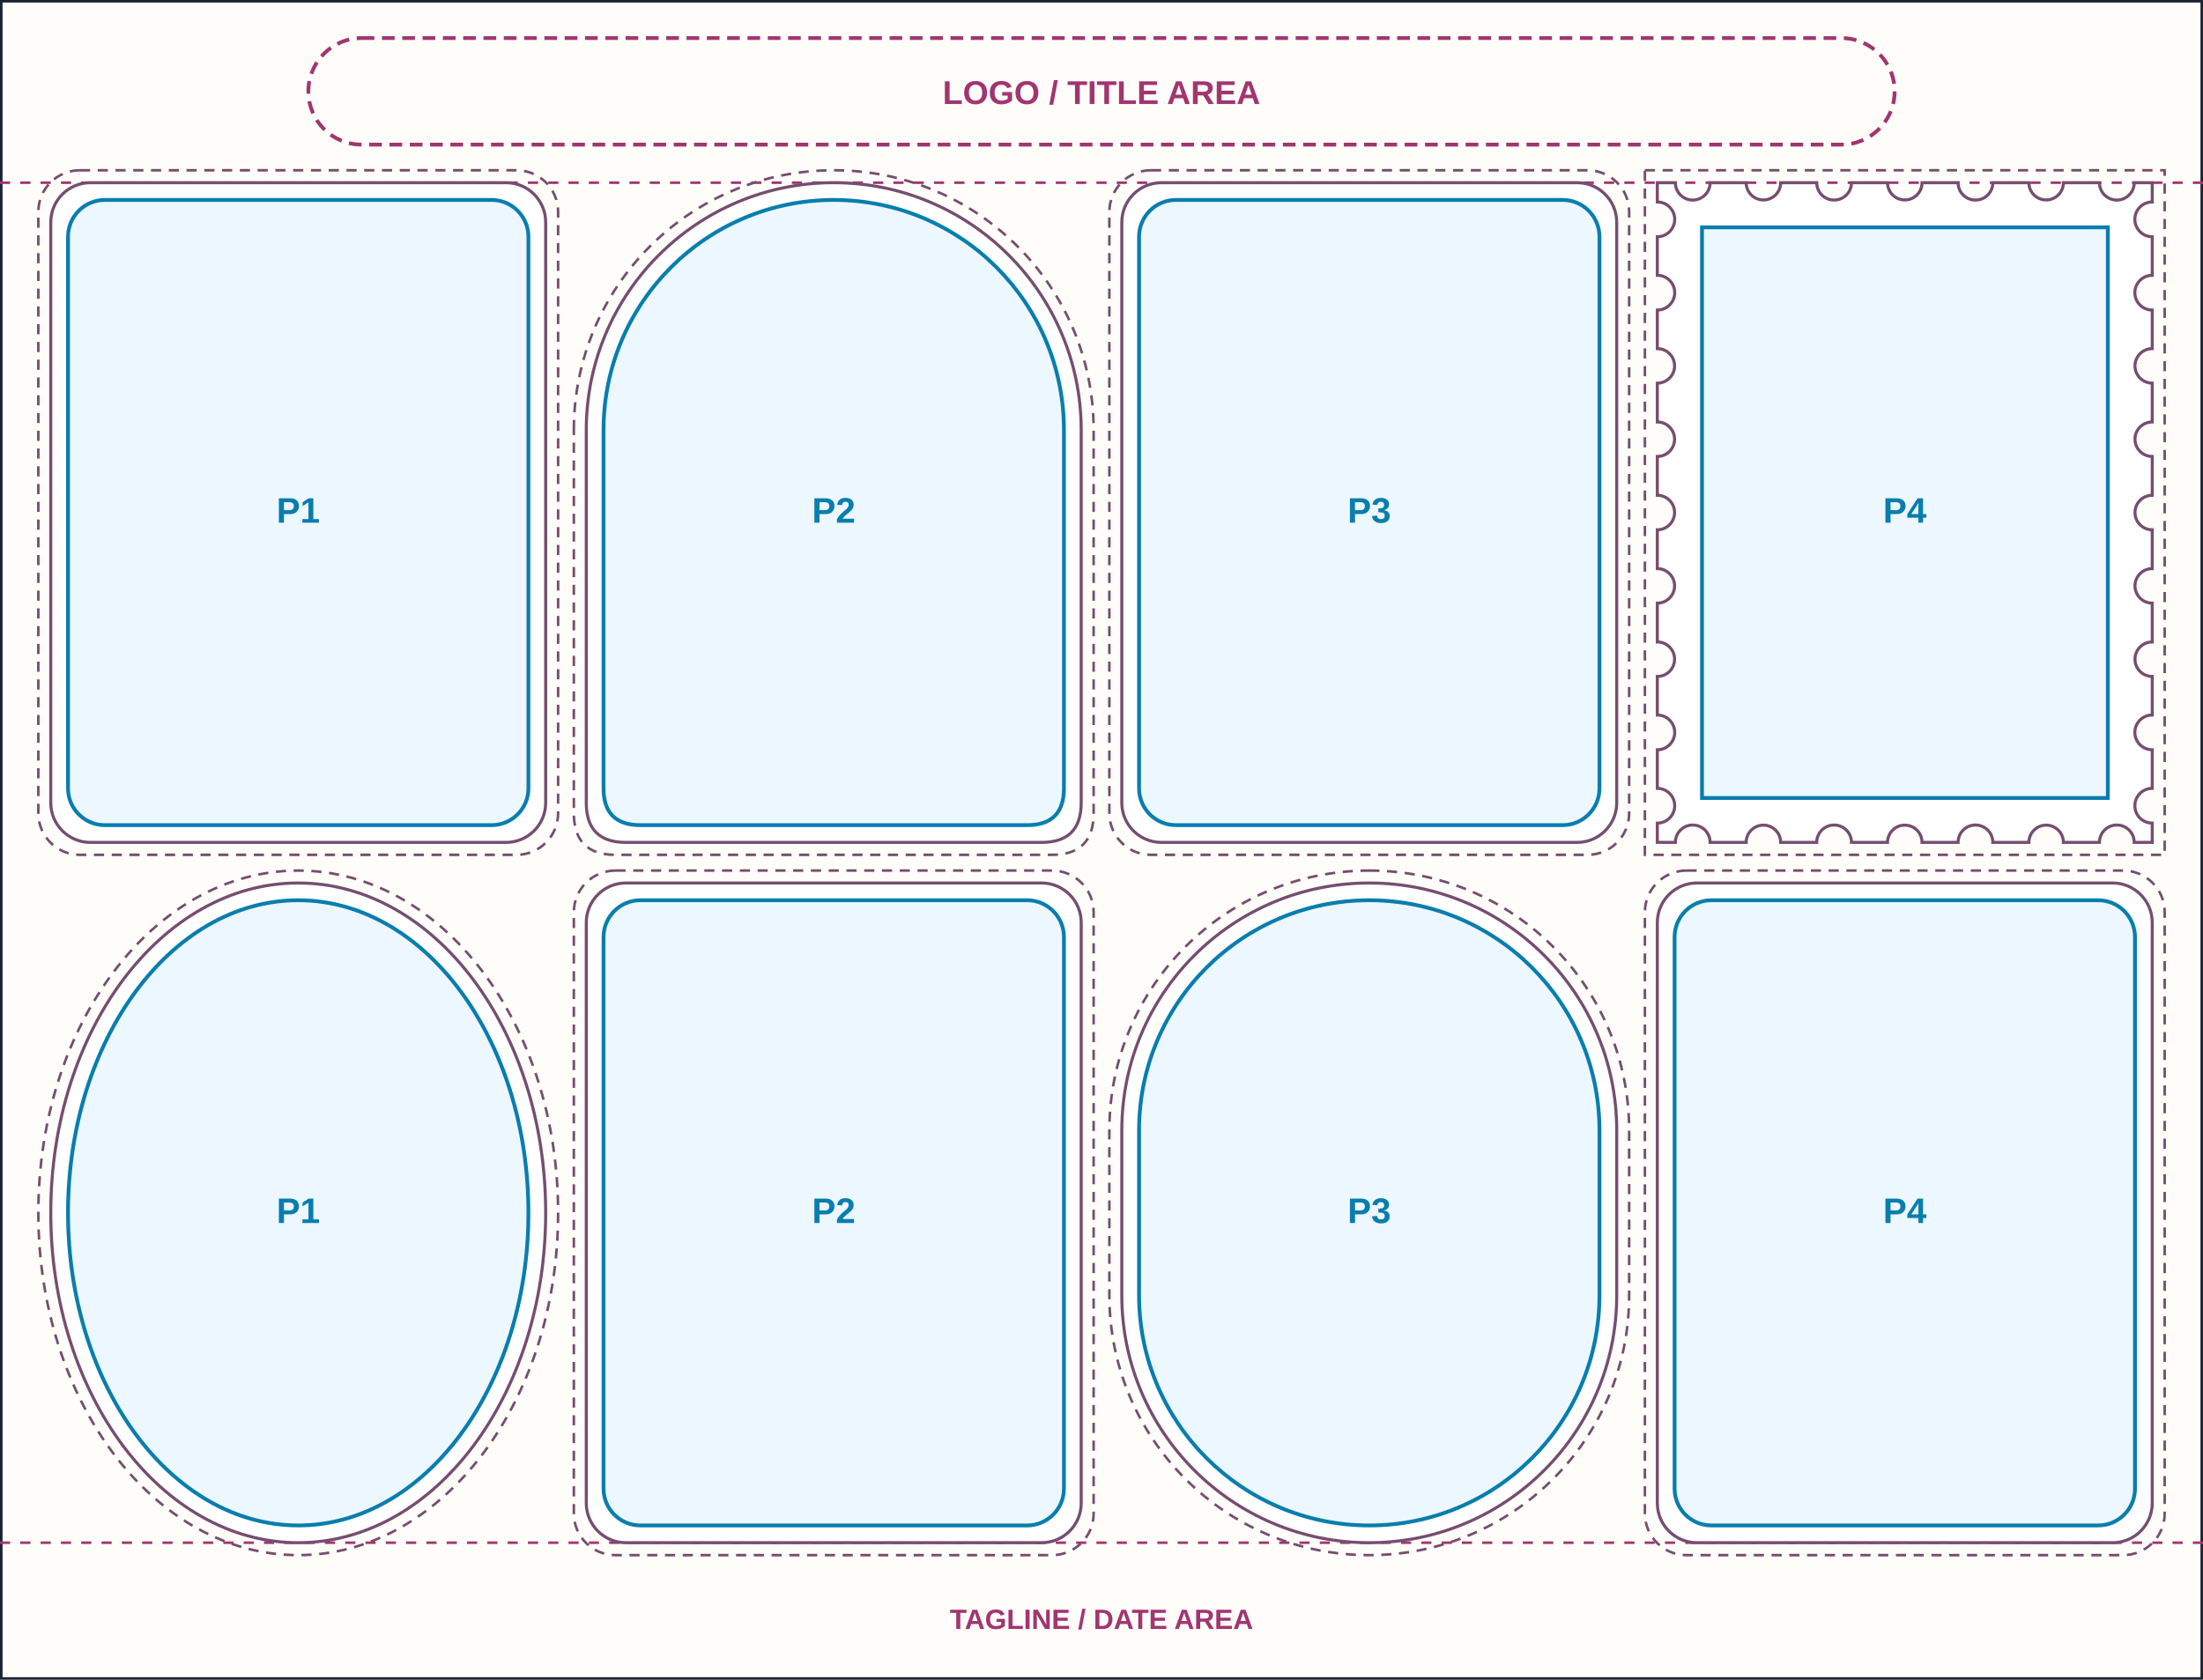
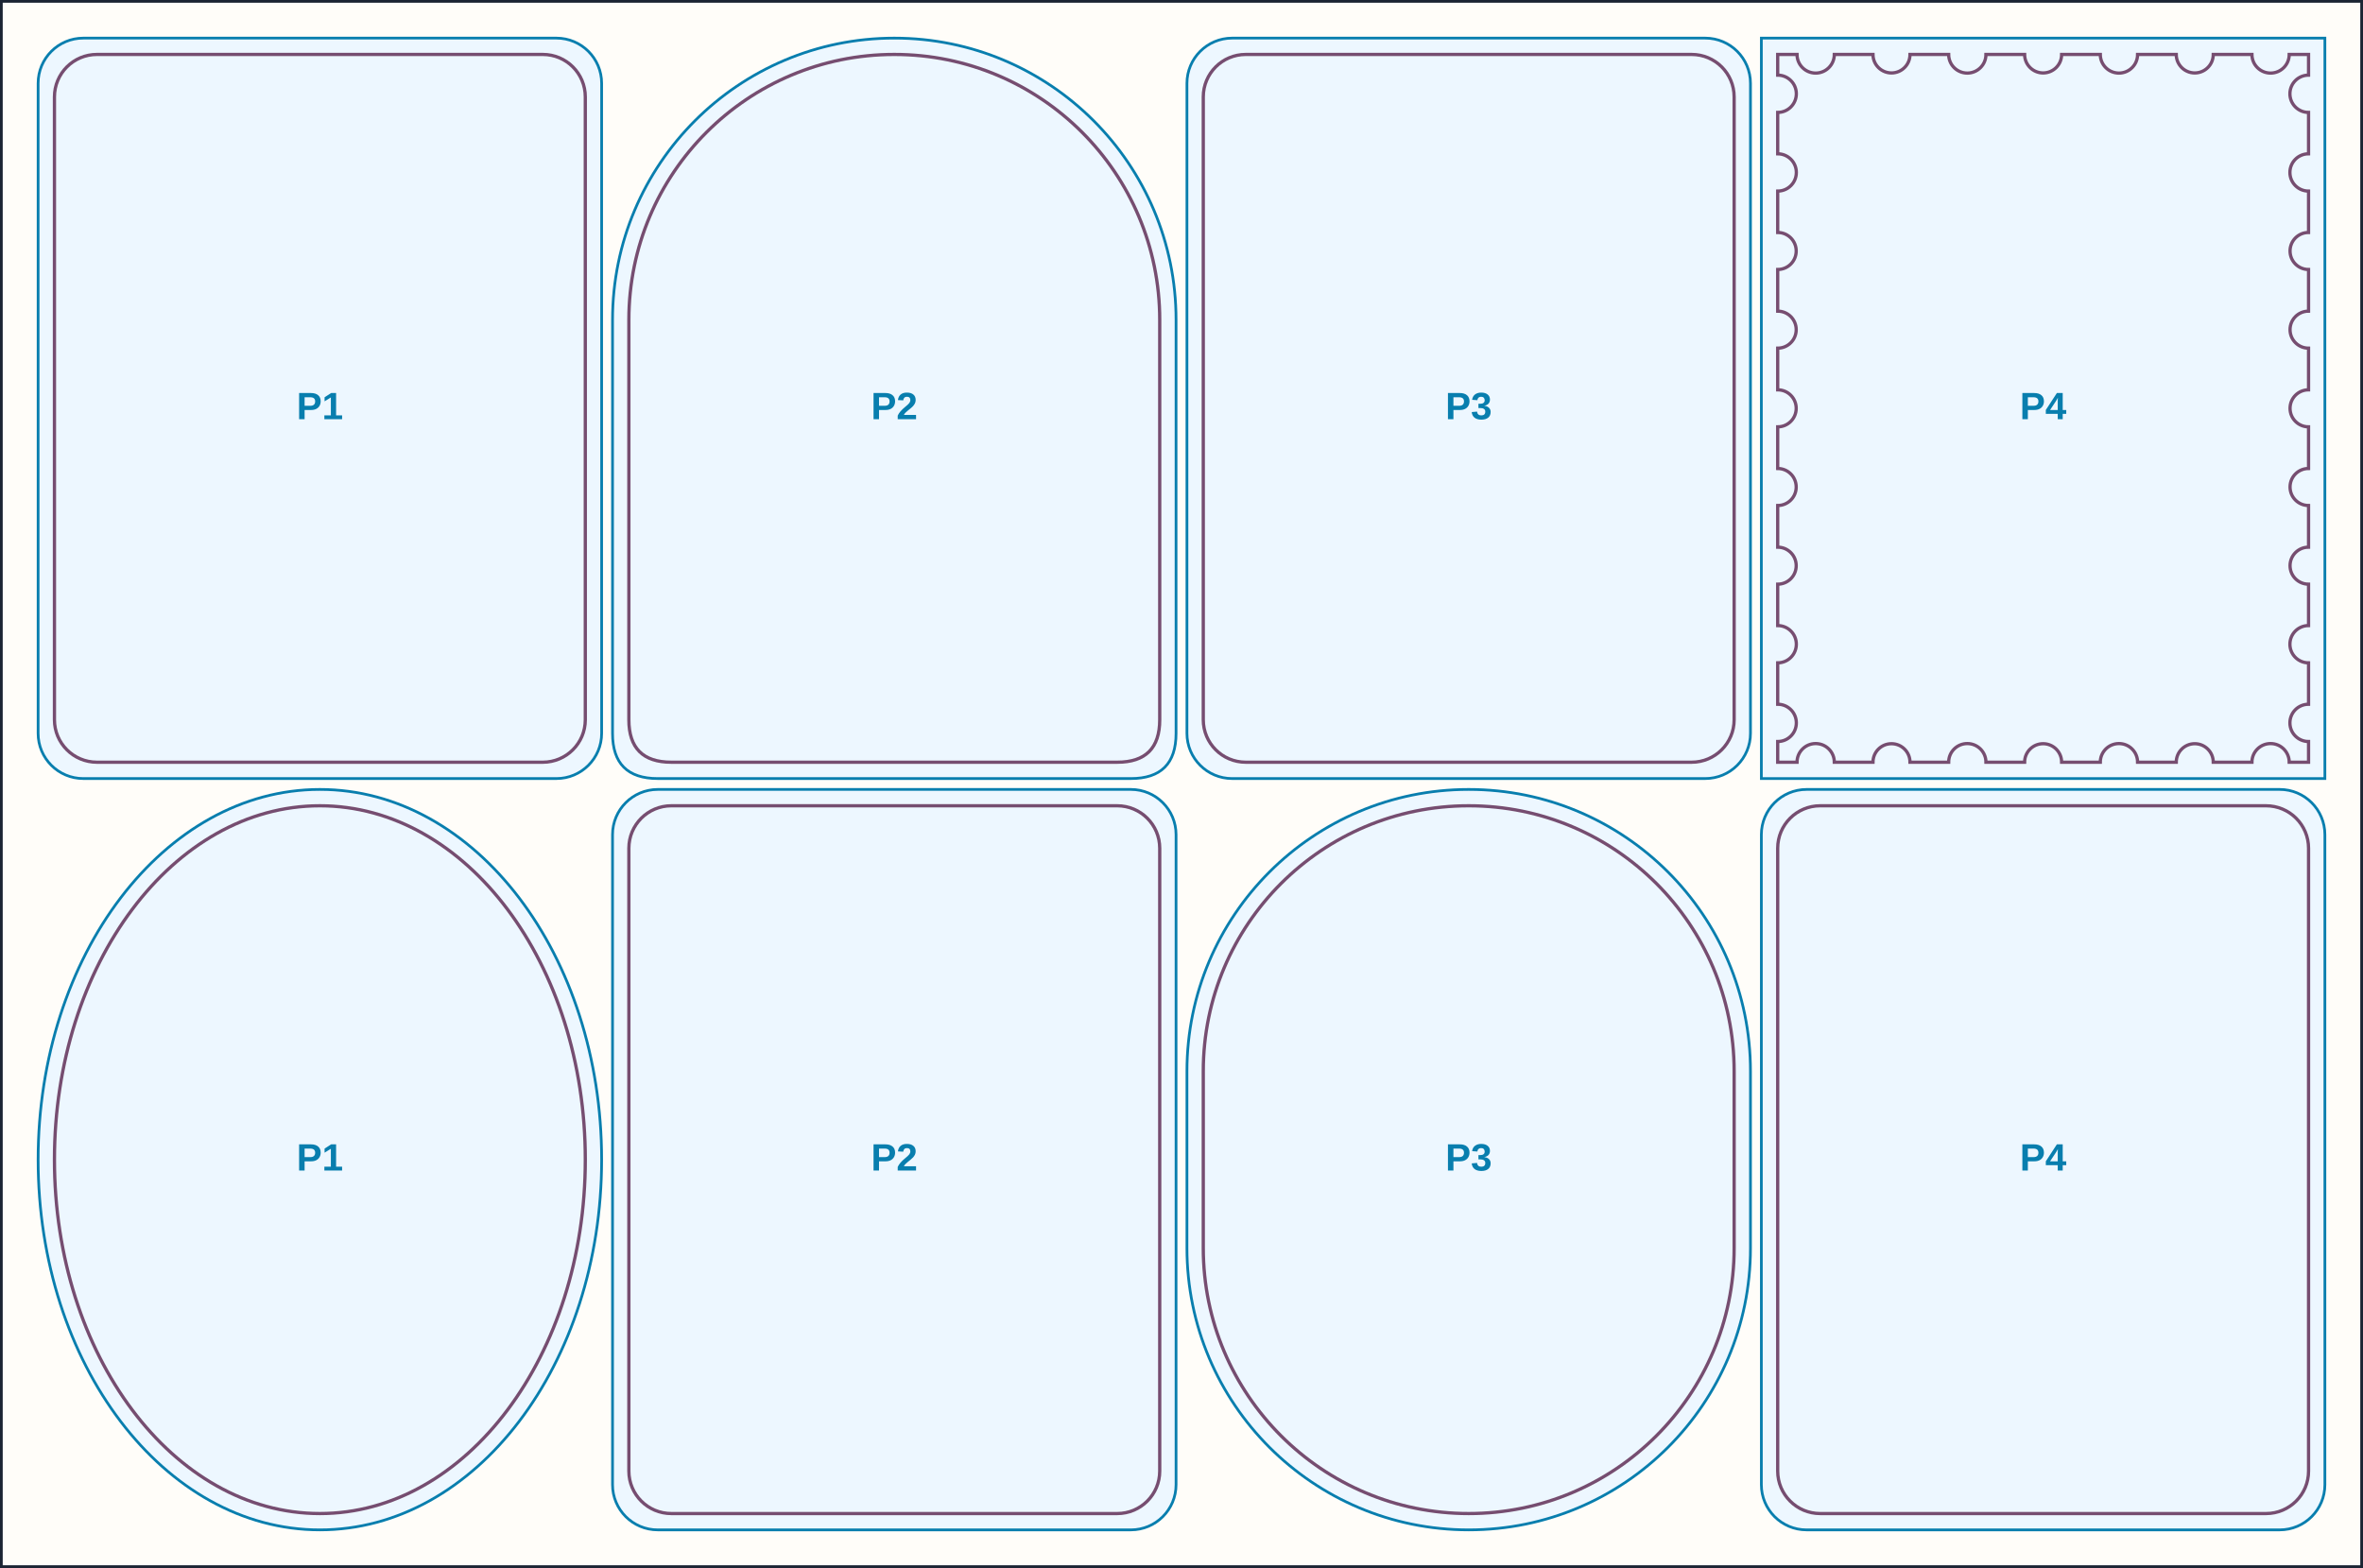
- <svg xmlns="http://www.w3.org/2000/svg" width="868" height="662" viewBox="0 0 868 662" role="img" aria-labelledby="title desc">
-   <rect width="868" height="662" fill="#fffdf9" />
-   <rect x=".5" y=".5" width="867" height="661" fill="none" stroke="#1b2433" />
-   <rect x="121.5" y="15" width="625" height="42" rx="21" fill="none" stroke="#a23570" stroke-width="1.5" stroke-dasharray="5 3" />
-   <text x="434" y="41" text-anchor="middle" font-family="Arial,sans-serif" font-size="13" font-weight="700" fill="#a23570">LOGO / TITLE AREA</text>
-   <line x1="0" y1="72" x2="868" y2="72" stroke="#a23570" stroke-width="1" stroke-dasharray="4 4" />
-   <line x1="0" y1="608" x2="868" y2="608" stroke="#a23570" stroke-width="1" stroke-dasharray="4 4" />
-   <text x="434" y="642" text-anchor="middle" font-family="Arial,sans-serif" font-size="11" font-weight="700" fill="#a23570">TAGLINE / DATE AREA</text>
-   <g data-photo="1" data-shape="rect" data-x="20" data-y="72" data-width="195" data-height="260" data-window-inset="6.8">
-     <rect x="15.1" y="67.1" width="204.8" height="269.8" rx="16.4" fill="none" stroke="#764d70" stroke-width="1" stroke-dasharray="4 3" />
-     <rect x="20" y="72" width="195" height="260" rx="15.6" fill="#fff" stroke="#764d70" stroke-width="1.2" />
-     <rect x="26.8" y="78.8" width="181.4" height="246.4" rx="14.5" fill="#edf7ff" stroke="#087eae" stroke-width="1.5" />
-     <text x="117.5" y="206" text-anchor="middle" font-family="Arial,sans-serif" font-size="14" font-weight="700" fill="#087eae">P1</text>
+ <svg xmlns="http://www.w3.org/2000/svg" width="868" height="576" viewBox="0 0 868 576" role="img" aria-labelledby="title desc">
+   <rect width="868" height="576" fill="#fffdf9" />
+   <rect x=".5" y=".5" width="867" height="575" fill="none" stroke="#1b2433" />
+   <g data-photo="1" data-shape="rect" data-x="20" data-y="20" data-width="195" data-height="260" data-bleed="6">
+     <rect x="14" y="14" width="207" height="272" rx="16.6" fill="#edf7ff" stroke="#087eae" stroke-width="1" />
+     <rect x="20" y="20" width="195" height="260" rx="15.6" fill="none" stroke="#764d70" stroke-width="1.2" />
+     <text x="117.5" y="154" text-anchor="middle" font-family="Arial,sans-serif" font-size="14" font-weight="700" fill="#087eae">P1</text>
  </g>
-   <g data-photo="1" data-shape="oval" data-x="20" data-y="348" data-width="195" data-height="260" data-window-inset="6.8">
-     <ellipse cx="117.5" cy="478" rx="102.4" ry="134.9" fill="none" stroke="#764d70" stroke-width="1" stroke-dasharray="4 3" />
-     <ellipse cx="117.5" cy="478" rx="97.5" ry="130" fill="#fff" stroke="#764d70" stroke-width="1.2" />
-     <ellipse cx="117.5" cy="478" rx="90.7" ry="123.2" fill="#edf7ff" stroke="#087eae" stroke-width="1.5" />
-     <text x="117.5" y="482" text-anchor="middle" font-family="Arial,sans-serif" font-size="14" font-weight="700" fill="#087eae">P1</text>
+   <g data-photo="1" data-shape="oval" data-x="20" data-y="296" data-width="195" data-height="260" data-bleed="6">
+     <ellipse cx="117.5" cy="426" rx="103.5" ry="136" fill="#edf7ff" stroke="#087eae" stroke-width="1" />
+     <ellipse cx="117.5" cy="426" rx="97.5" ry="130" fill="none" stroke="#764d70" stroke-width="1.2" />
+     <text x="117.5" y="430" text-anchor="middle" font-family="Arial,sans-serif" font-size="14" font-weight="700" fill="#087eae">P1</text>
  </g>
-   <g data-photo="2" data-shape="rect" data-x="231" data-y="348" data-width="195" data-height="260" data-window-inset="6.8">
-     <rect x="226.1" y="343.1" width="204.8" height="269.8" rx="16.4" fill="none" stroke="#764d70" stroke-width="1" stroke-dasharray="4 3" />
-     <rect x="231" y="348" width="195" height="260" rx="15.6" fill="#fff" stroke="#764d70" stroke-width="1.2" />
-     <rect x="237.8" y="354.8" width="181.4" height="246.4" rx="14.5" fill="#edf7ff" stroke="#087eae" stroke-width="1.5" />
-     <text x="328.5" y="482" text-anchor="middle" font-family="Arial,sans-serif" font-size="14" font-weight="700" fill="#087eae">P2</text>
+   <g data-photo="2" data-shape="rect" data-x="231" data-y="296" data-width="195" data-height="260" data-bleed="6">
+     <rect x="225" y="290" width="207" height="272" rx="16.6" fill="#edf7ff" stroke="#087eae" stroke-width="1" />
+     <rect x="231" y="296" width="195" height="260" rx="15.6" fill="none" stroke="#764d70" stroke-width="1.2" />
+     <text x="328.5" y="430" text-anchor="middle" font-family="Arial,sans-serif" font-size="14" font-weight="700" fill="#087eae">P2</text>
  </g>
-   <g data-photo="2" data-shape="arch" data-x="231" data-y="72" data-width="195" data-height="260" data-window-inset="6.8">
-     <path d="M226.1 169.5A102.4 102.4 0 0 1 430.9 169.5V320.5Q430.9 336.9 414.5 336.9H242.5Q226.1 336.9 226.1 320.5Z" fill="none" stroke="#764d70" stroke-width="1" stroke-dasharray="4 3" />
-     <path d="M231 169.5A97.5 97.5 0 0 1 426 169.5V316.4Q426 332 410.4 332H246.6Q231 332 231 316.4Z" fill="#fff" stroke="#764d70" stroke-width="1.2" />
-     <path d="M237.8 169.5A90.7 90.7 0 0 1 419.2 169.5V310.7Q419.2 325.2 404.7 325.2H252.3Q237.8 325.2 237.8 310.7Z" fill="#edf7ff" stroke="#087eae" stroke-width="1.5" />
-     <text x="328.5" y="206" text-anchor="middle" font-family="Arial,sans-serif" font-size="14" font-weight="700" fill="#087eae">P2</text>
+   <g data-photo="2" data-shape="arch" data-x="231" data-y="20" data-width="195" data-height="260" data-bleed="6">
+     <path d="M225 117.5A103.5 103.5 0 0 1 432 117.5V269.4Q432 286 415.4 286H241.6Q225 286 225 269.4Z" fill="#edf7ff" stroke="#087eae" stroke-width="1" />
+     <path d="M231 117.5A97.5 97.5 0 0 1 426 117.5V264.4Q426 280 410.4 280H246.6Q231 280 231 264.4Z" fill="none" stroke="#764d70" stroke-width="1.2" />
+     <text x="328.5" y="154" text-anchor="middle" font-family="Arial,sans-serif" font-size="14" font-weight="700" fill="#087eae">P2</text>
  </g>
-   <g data-photo="3" data-shape="rect" data-x="442" data-y="72" data-width="195" data-height="260" data-window-inset="6.8">
-     <rect x="437.1" y="67.1" width="204.8" height="269.8" rx="16.4" fill="none" stroke="#764d70" stroke-width="1" stroke-dasharray="4 3" />
-     <rect x="442" y="72" width="195" height="260" rx="15.6" fill="#fff" stroke="#764d70" stroke-width="1.2" />
-     <rect x="448.8" y="78.8" width="181.4" height="246.4" rx="14.5" fill="#edf7ff" stroke="#087eae" stroke-width="1.5" />
-     <text x="539.5" y="206" text-anchor="middle" font-family="Arial,sans-serif" font-size="14" font-weight="700" fill="#087eae">P3</text>
+   <g data-photo="3" data-shape="rect" data-x="442" data-y="20" data-width="195" data-height="260" data-bleed="6">
+     <rect x="436" y="14" width="207" height="272" rx="16.6" fill="#edf7ff" stroke="#087eae" stroke-width="1" />
+     <rect x="442" y="20" width="195" height="260" rx="15.6" fill="none" stroke="#764d70" stroke-width="1.2" />
+     <text x="539.5" y="154" text-anchor="middle" font-family="Arial,sans-serif" font-size="14" font-weight="700" fill="#087eae">P3</text>
  </g>
-   <g data-photo="3" data-shape="pill" data-x="442" data-y="348" data-width="195" data-height="260" data-window-inset="6.8">
-     <rect x="437.1" y="343.1" width="204.8" height="269.8" rx="102.4" fill="none" stroke="#764d70" stroke-width="1" stroke-dasharray="4 3" />
-     <rect x="442" y="348" width="195" height="260" rx="97.5" fill="#fff" stroke="#764d70" stroke-width="1.2" />
-     <rect x="448.8" y="354.8" width="181.4" height="246.4" rx="90.7" fill="#edf7ff" stroke="#087eae" stroke-width="1.5" />
-     <text x="539.5" y="482" text-anchor="middle" font-family="Arial,sans-serif" font-size="14" font-weight="700" fill="#087eae">P3</text>
+   <g data-photo="3" data-shape="pill" data-x="442" data-y="296" data-width="195" data-height="260" data-bleed="6">
+     <rect x="436" y="290" width="207" height="272" rx="103.5" fill="#edf7ff" stroke="#087eae" stroke-width="1" />
+     <rect x="442" y="296" width="195" height="260" rx="97.5" fill="none" stroke="#764d70" stroke-width="1.2" />
+     <text x="539.5" y="430" text-anchor="middle" font-family="Arial,sans-serif" font-size="14" font-weight="700" fill="#087eae">P3</text>
  </g>
-   <g data-photo="4" data-shape="rect" data-x="653" data-y="348" data-width="195" data-height="260" data-window-inset="6.8">
-     <rect x="648.1" y="343.1" width="204.8" height="269.8" rx="16.4" fill="none" stroke="#764d70" stroke-width="1" stroke-dasharray="4 3" />
-     <rect x="653" y="348" width="195" height="260" rx="15.6" fill="#fff" stroke="#764d70" stroke-width="1.2" />
-     <rect x="659.8" y="354.8" width="181.4" height="246.4" rx="14.5" fill="#edf7ff" stroke="#087eae" stroke-width="1.5" />
-     <text x="750.5" y="482" text-anchor="middle" font-family="Arial,sans-serif" font-size="14" font-weight="700" fill="#087eae">P4</text>
+   <g data-photo="4" data-shape="rect" data-x="653" data-y="296" data-width="195" data-height="260" data-bleed="6">
+     <rect x="647" y="290" width="207" height="272" rx="16.6" fill="#edf7ff" stroke="#087eae" stroke-width="1" />
+     <rect x="653" y="296" width="195" height="260" rx="15.6" fill="none" stroke="#764d70" stroke-width="1.2" />
+     <text x="750.5" y="430" text-anchor="middle" font-family="Arial,sans-serif" font-size="14" font-weight="700" fill="#087eae">P4</text>
  </g>
-   <g data-photo="4" data-shape="stamp" data-x="653" data-y="72" data-width="195" data-height="260" data-window-inset="17.6">
-     <rect x="648.1" y="67.1" width="204.8" height="269.8" fill="none" stroke="#764d70" stroke-width="1" stroke-dasharray="4 3" />
-     <path d="M653 72L660.1 72A6.8 6.8 0 0 0 673.8 72L688 72A6.8 6.8 0 0 0 701.6 72L715.8 72A6.8 6.8 0 0 0 729.5 72L743.7 72A6.8 6.8 0 0 0 757.3 72L771.5 72A6.8 6.8 0 0 0 785.2 72L799.4 72A6.8 6.8 0 0 0 813 72L827.2 72A6.8 6.8 0 0 0 840.9 72L848 72L848 79.6A6.8 6.8 0 0 0 848 93.3L848 108.5A6.8 6.8 0 0 0 848 122.2L848 137.4A6.8 6.8 0 0 0 848 151L848 166.3A6.8 6.8 0 0 0 848 179.9L848 195.2A6.8 6.8 0 0 0 848 208.8L848 224.1A6.8 6.8 0 0 0 848 237.7L848 253A6.8 6.8 0 0 0 848 266.6L848 281.8A6.8 6.8 0 0 0 848 295.5L848 310.7A6.8 6.8 0 0 0 848 324.4L848 332L840.9 332A6.8 6.8 0 0 0 827.2 332L813 332A6.8 6.8 0 0 0 799.4 332L785.2 332A6.8 6.8 0 0 0 771.5 332L757.3 332A6.8 6.8 0 0 0 743.7 332L729.5 332A6.8 6.8 0 0 0 715.8 332L701.6 332A6.8 6.8 0 0 0 688 332L673.8 332A6.8 6.8 0 0 0 660.1 332L653 332L653 324.4A6.8 6.8 0 0 0 653 310.7L653 295.5A6.8 6.8 0 0 0 653 281.8L653 266.6A6.8 6.8 0 0 0 653 253L653 237.7A6.8 6.8 0 0 0 653 224.1L653 208.8A6.8 6.8 0 0 0 653 195.2L653 179.9A6.8 6.8 0 0 0 653 166.3L653 151A6.8 6.8 0 0 0 653 137.4L653 122.2A6.8 6.8 0 0 0 653 108.5L653 93.3A6.8 6.8 0 0 0 653 79.6L653 72Z" fill="#fff" stroke="#764d70" stroke-width="1.2" />
-     <rect x="670.6" y="89.6" width="159.9" height="224.9" fill="#edf7ff" stroke="#087eae" stroke-width="1.5" />
-     <text x="750.5" y="206" text-anchor="middle" font-family="Arial,sans-serif" font-size="14" font-weight="700" fill="#087eae">P4</text>
+   <g data-photo="4" data-shape="stamp" data-x="653" data-y="20" data-width="195" data-height="260" data-bleed="6">
+     <rect x="647" y="14" width="207" height="272" fill="#edf7ff" stroke="#087eae" stroke-width="1" />
+     <path d="M653 20L660.1 20A6.8 6.8 0 0 0 673.8 20L688 20A6.8 6.8 0 0 0 701.6 20L715.8 20A6.8 6.8 0 0 0 729.5 20L743.7 20A6.8 6.8 0 0 0 757.3 20L771.5 20A6.8 6.8 0 0 0 785.2 20L799.4 20A6.8 6.8 0 0 0 813 20L827.2 20A6.8 6.8 0 0 0 840.9 20L848 20L848 27.6A6.8 6.8 0 0 0 848 41.3L848 56.5A6.8 6.8 0 0 0 848 70.2L848 85.4A6.8 6.8 0 0 0 848 99L848 114.3A6.8 6.8 0 0 0 848 127.9L848 143.2A6.8 6.8 0 0 0 848 156.8L848 172.1A6.8 6.8 0 0 0 848 185.7L848 201A6.8 6.8 0 0 0 848 214.6L848 229.8A6.8 6.8 0 0 0 848 243.5L848 258.7A6.8 6.8 0 0 0 848 272.4L848 280L840.9 280A6.8 6.8 0 0 0 827.2 280L813 280A6.8 6.8 0 0 0 799.4 280L785.2 280A6.8 6.8 0 0 0 771.5 280L757.3 280A6.8 6.8 0 0 0 743.7 280L729.5 280A6.8 6.8 0 0 0 715.8 280L701.6 280A6.8 6.8 0 0 0 688 280L673.8 280A6.8 6.8 0 0 0 660.1 280L653 280L653 272.4A6.8 6.8 0 0 0 653 258.7L653 243.5A6.8 6.8 0 0 0 653 229.8L653 214.6A6.8 6.8 0 0 0 653 201L653 185.7A6.8 6.8 0 0 0 653 172.1L653 156.8A6.8 6.8 0 0 0 653 143.2L653 127.9A6.8 6.8 0 0 0 653 114.3L653 99A6.8 6.8 0 0 0 653 85.4L653 70.2A6.8 6.8 0 0 0 653 56.5L653 41.3A6.8 6.8 0 0 0 653 27.6L653 20Z" fill="none" stroke="#764d70" stroke-width="1.2" />
+     <text x="750.5" y="154" text-anchor="middle" font-family="Arial,sans-serif" font-size="14" font-weight="700" fill="#087eae">P4</text>
  </g>
</svg>
